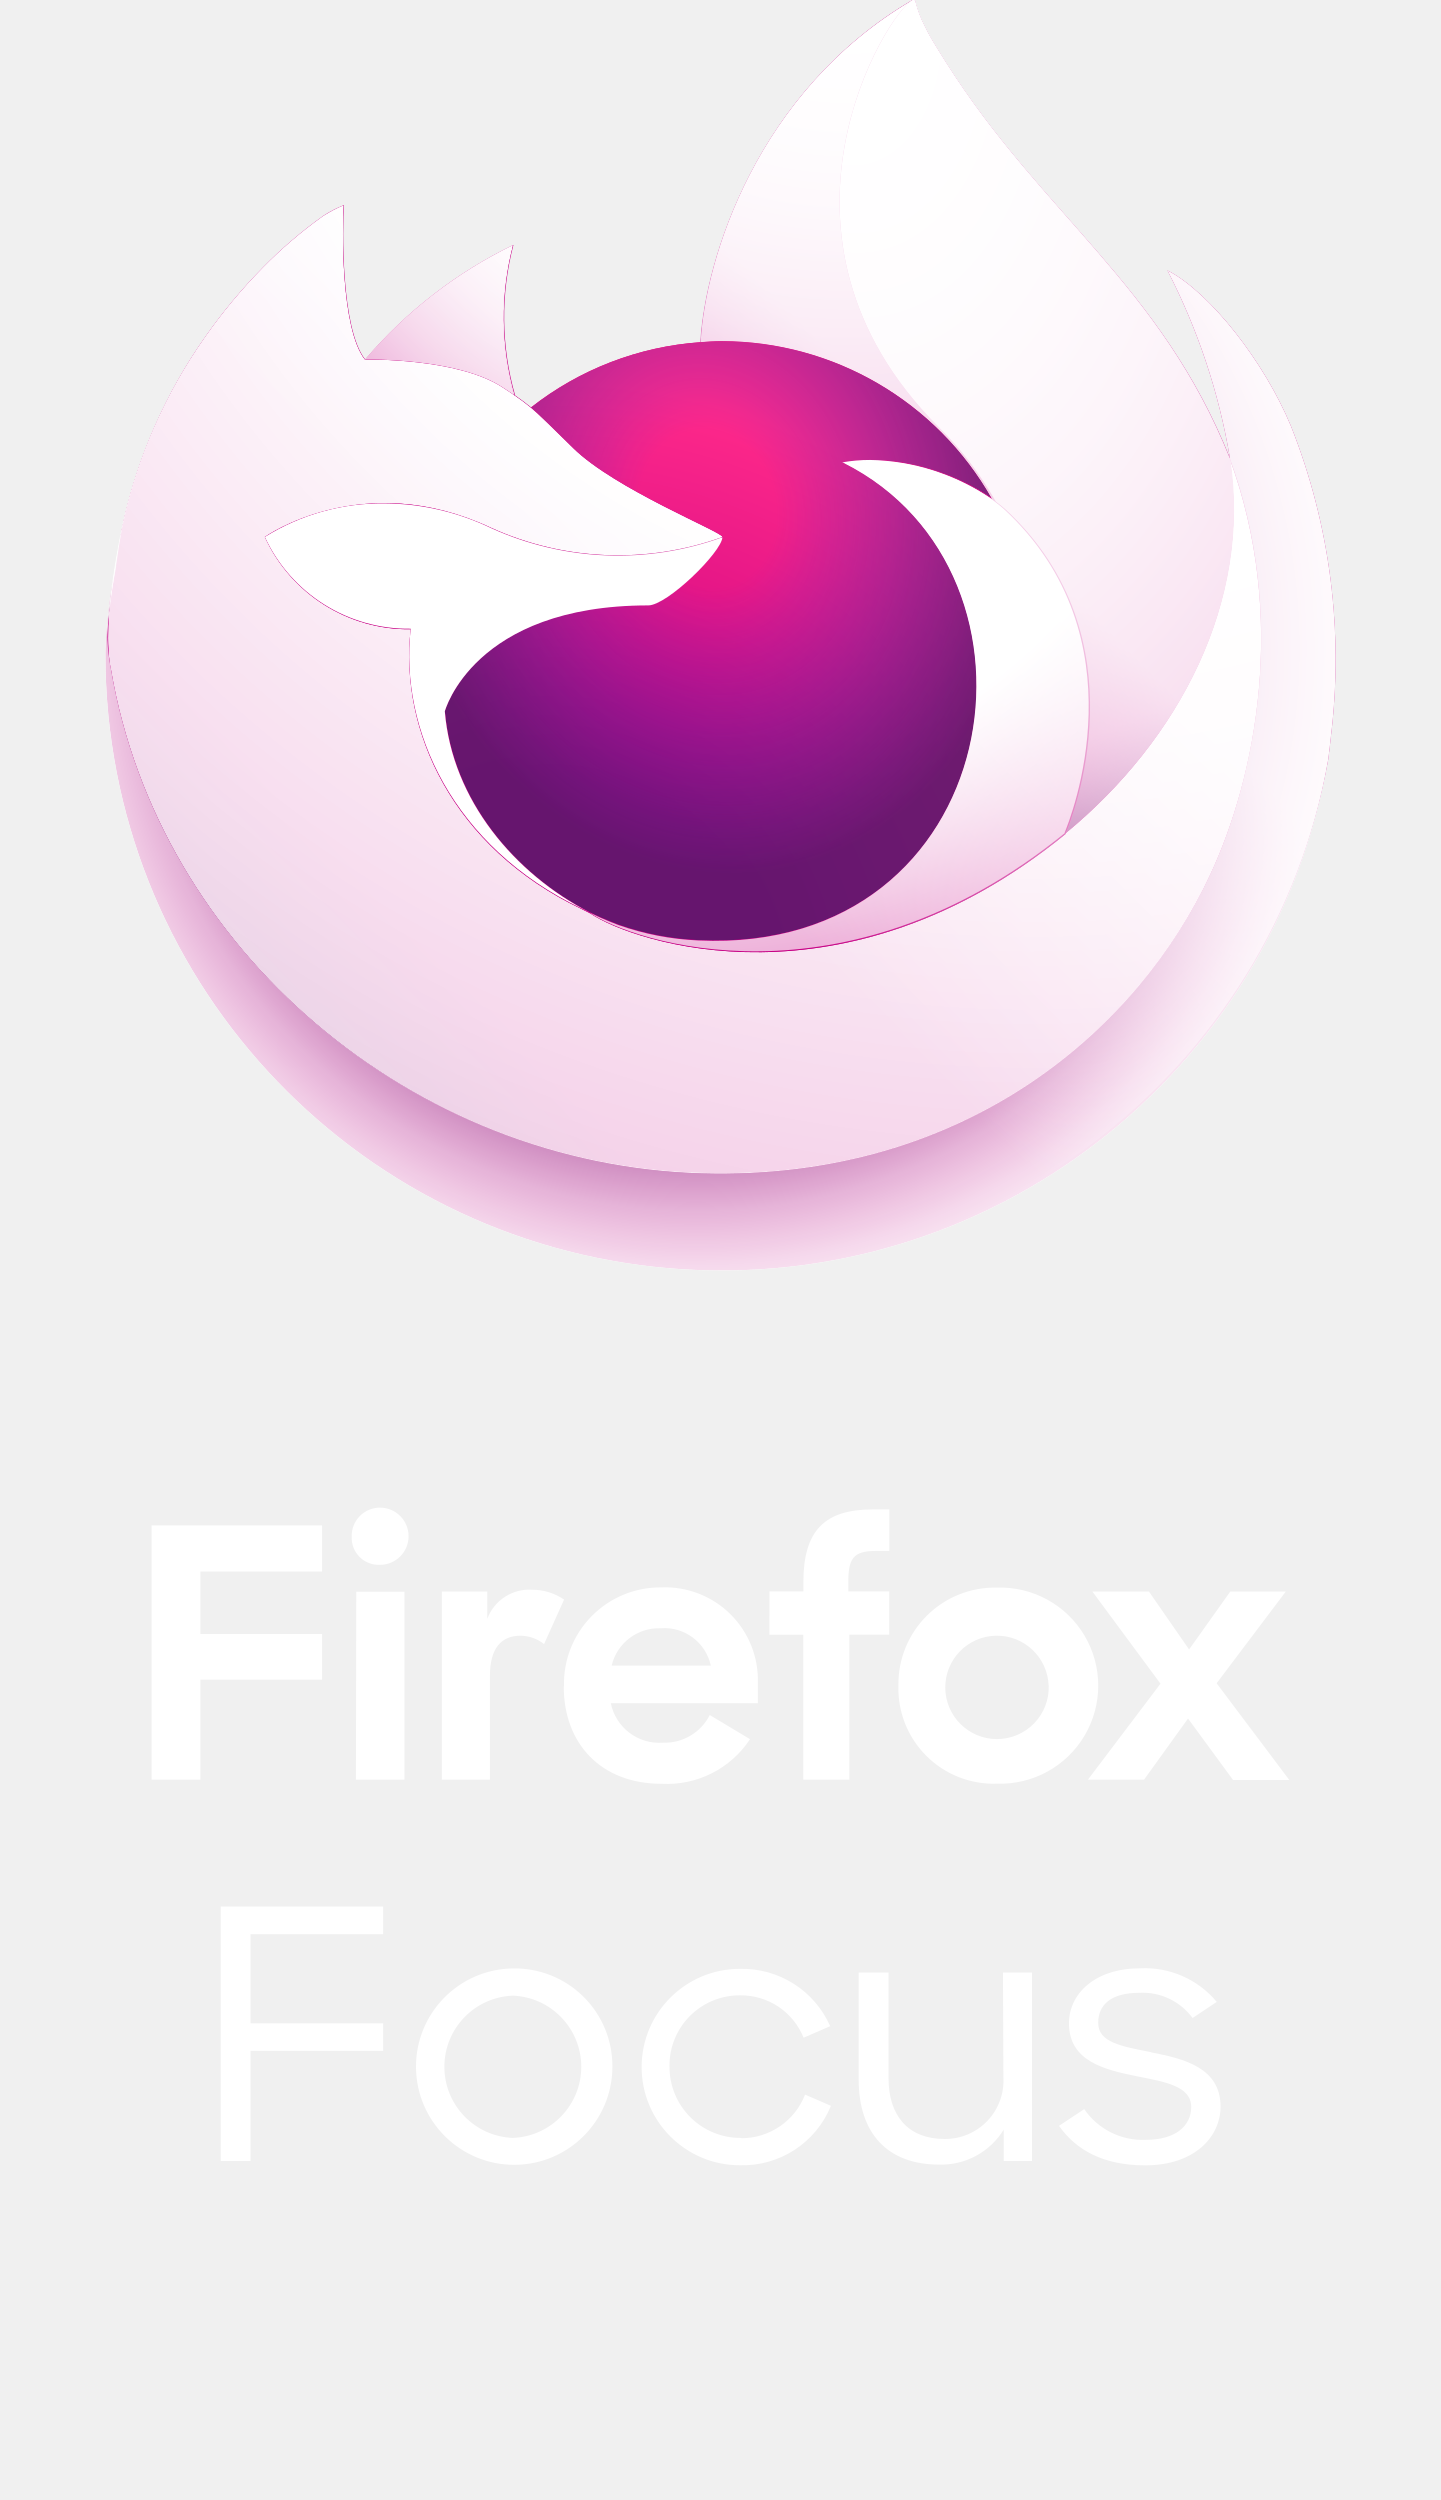
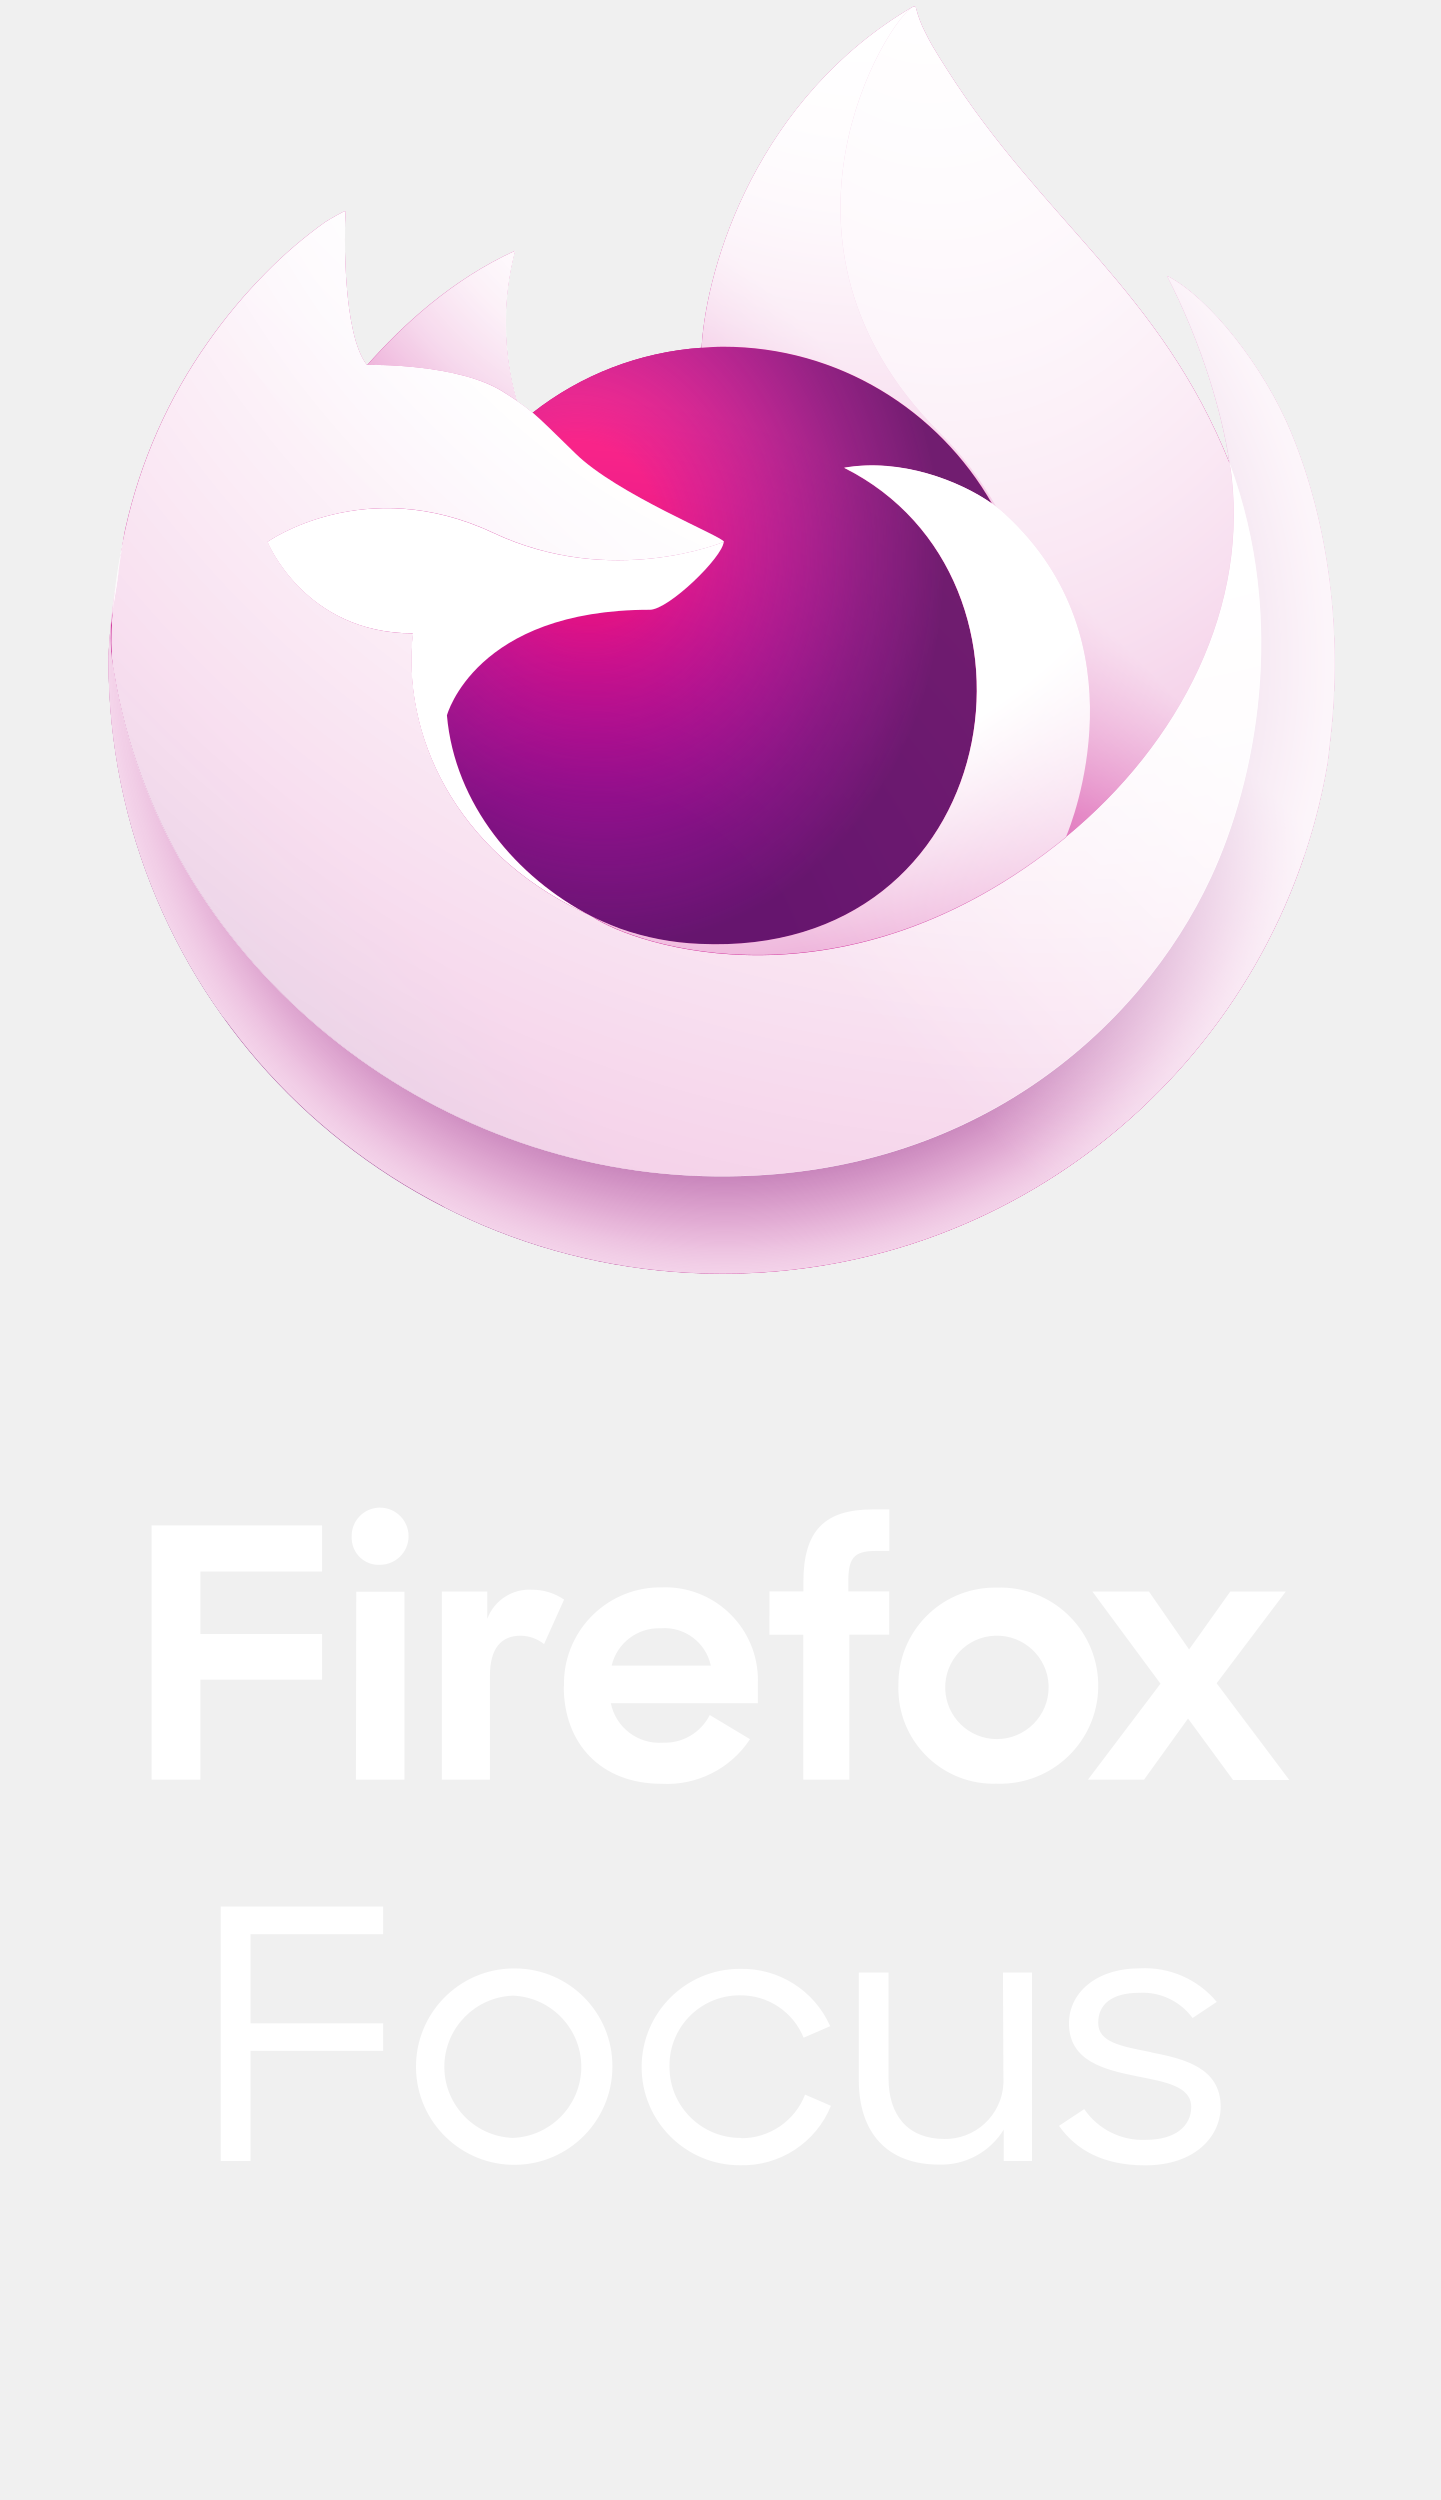
- <svg xmlns="http://www.w3.org/2000/svg" width="136" height="236" viewBox="0 0 136 236">
+ <svg xmlns="http://www.w3.org/2000/svg" xmlns:xlink="http://www.w3.org/1999/xlink" xml:space="preserve" viewBox="0 0 136 236" width="136" height="236">
+   <path fill="#FFF" d="M14.31 144H30.4v4.35H18.92v5.9H30.4v4.31H18.92V168h-4.61v-24zm21.56-1.68c1.49 0 2.7 1.21 2.7 2.7 0 1.49-1.21 2.69-2.7 2.7-1.41.07-2.6-1.02-2.67-2.43v-.2c-.06-1.47 1.09-2.71 2.57-2.77h.13m-2.27 7.94h4.55V168H33.6l.03-17.74zm17.73 4.94c-.63-.5-1.41-.78-2.21-.79-1.84 0-2.9 1.19-2.9 3.79v9.8h-4.54v-17.76H46v2.57c.66-1.75 2.38-2.86 4.25-2.74 1.07 0 2.12.33 3 .93l-1.89 4.2zm1.88 4c-.14-5.02 3.82-9.21 8.85-9.35h.32c4.83-.21 8.92 3.54 9.13 8.38.01.23.01.46 0 .68v1.87H57.66c.47 2.3 2.57 3.9 4.92 3.73 1.86.07 3.58-.95 4.42-2.61l3.8 2.28c-1.83 2.79-5.02 4.4-8.35 4.21-5.77 0-9.23-3.85-9.23-9.16m4.52-2h9.36c-.47-2.2-2.5-3.7-4.74-3.52-2.18-.08-4.12 1.4-4.62 3.52m14.9-7h3.2v-.89c0-4.84 2-6.85 6.53-6.85h1.58v3.92h-1.29c-2.11 0-2.58.72-2.58 2.93v.89h3.86v4.08h-3.76V168h-4.35v-13.68h-3.2l.01-4.09zm12.17 8.89c-.08-5.03 3.94-9.17 8.97-9.25h.33c5.11-.17 9.39 3.84 9.56 8.95.17 5.11-3.84 9.39-8.95 9.56-.2.01-.41.01-.61 0-4.97.17-9.13-3.72-9.3-8.69-.01-.19-.01-.38 0-.57m14.18 0c-.09-2.69-2.35-4.8-5.05-4.71s-4.8 2.35-4.71 5.05c.09 2.63 2.25 4.71 4.87 4.71 2.7 0 4.89-2.19 4.89-4.89v-.15m10.56-.19-6.43-8.7h5.34l3.79 5.47 3.89-5.47h5.24l-6.53 8.66 6.86 9.13h-5.31l-4.25-5.8L108 168h-5.3l6.85-9.06zM20.84 204h2.81v-10.4h12.52V191H23.65v-8.41h12.52v-2.61H20.84V204zm27.57-18.18c-5.12.07-9.21 4.28-9.14 9.4.07 5.12 4.28 9.21 9.4 9.14 5.07-.07 9.14-4.2 9.14-9.27.03-5.09-4.08-9.24-9.17-9.27h-.23m0 16c-3.71-.14-6.6-3.27-6.46-6.97.14-3.51 2.95-6.32 6.46-6.46 3.71.14 6.6 3.27 6.46 6.97-.14 3.51-2.95 6.32-6.46 6.46m21.55 0c-3.7.03-6.73-2.94-6.76-6.64v-.09c-.06-3.66 2.85-6.67 6.51-6.73h.15c2.63-.03 5.02 1.56 6 4l2.51-1.09c-1.49-3.36-4.85-5.5-8.53-5.41-5.12 0-9.27 4.15-9.27 9.27s4.15 9.27 9.27 9.27c3.76.11 7.19-2.13 8.6-5.61L76 197.73c-.96 2.48-3.34 4.11-6 4.12m24.72-5.77c.18 3.04-2.13 5.65-5.17 5.83-.13.01-.25.01-.38.01-3.48 0-5.29-2.25-5.29-5.71v-10h-2.81v10.13c0 5 2.67 8 7.59 8 2.47.07 4.79-1.19 6.09-3.3V204h2.67v-17.79h-2.74l.04 9.87zm13.95-2.35c-2.81-.56-5-.92-5-2.77 0-1.65 1.14-2.84 3.91-2.84 1.96-.1 3.84.8 5 2.38l2.28-1.52c-1.78-2.14-4.45-3.31-7.23-3.17-4.28 0-6.72 2.41-6.72 5.19 0 3.56 3.31 4.38 6.42 5 2.64.53 5.12.92 5.12 2.9 0 1.78-1.47 3.1-4.28 3.1-2.31.11-4.51-.99-5.82-2.9l-2.38 1.58c1.61 2.28 4.18 3.73 8.13 3.73 4.72 0 7.13-2.74 7.13-5.54 0-3.66-3.42-4.52-6.53-5.12" />
+   <linearGradient id="a" x1="114.153" x2="17.95" y1="218.855" y2="126.038" gradientTransform="matrix(1 0 0 -1 0 238)" gradientUnits="userSpaceOnUse">
+     <stop offset="0" stop-color="#c60084" />
+     <stop offset=".76" stop-color="#c60084" />
+     <stop offset="1" stop-color="#4e1a69" />
+   </linearGradient>
+   <path fill="url(#a)" d="M121.83 40.74c-2.52-6.06-7.62-12.6-11.63-14.67 3.26 6.39 5.15 12.8 5.87 17.59 0 0 0 .03.01.1-6.55-16.33-17.66-22.92-26.73-37.26-.46-.72-.92-1.45-1.37-2.22-.25-.44-.46-.83-.64-1.21-.38-.73-.67-1.49-.87-2.28 0-.08-.05-.15-.13-.16-.04-.01-.07-.01-.11 0-.01 0-.02.01-.03.02-.01 0-.03.02-.04.02l.02-.03c-14.56 8.52-19.5 24.3-19.95 32.19-5.82.4-11.38 2.54-15.96 6.14-.48-.4-.98-.78-1.5-1.13-1.32-4.62-1.38-9.51-.16-14.16-5.95 2.71-10.58 6.99-13.95 10.78h-.03c-2.3-2.91-2.14-12.51-2.01-14.51-.03-.13-1.71.88-1.93 1.02-2.03 1.45-3.92 3.07-5.66 4.85-1.98 2.01-3.79 4.18-5.41 6.49-3.73 5.28-6.37 11.25-7.78 17.56-.03.13-.05.26-.08.38-.11.51-.5 3.06-.57 3.62V54c-.51 2.64-.83 5.31-.95 8v.3c0 32 25.95 57.94 57.95 57.94 28.66 0 52.46-20.81 57.12-48.14.1-.74.18-1.49.26-2.24 1.17-9.94-.11-20.39-3.74-29.12zM55.03 86.1c.27.13.53.27.8.4l.04.02c-.27-.14-.55-.28-.84-.42zM68.3 51.15zm47.79-7.38v-.06.06z" />
  <defs>
-     <radialGradient id="a" cx="0" cy="208" r="1" gradientTransform="matrix(-121.19 0 0 121.19 75.65 -25143.99)" gradientUnits="userSpaceOnUse">
-       <stop offset="0" stop-color="#fff" />
-       <stop offset=".3" stop-color="#fff" />
-       <stop offset=".33" stop-color="#dcdcdc" />
-       <stop offset=".39" stop-color="#8a8a8a" />
-       <stop offset=".44" stop-color="#4d4d4d" />
-       <stop offset=".48" stop-color="#282828" />
-       <stop offset=".5" stop-color="#1a1a1a" />
-       <stop offset="1" stop-color="#1a1a1a" />
-     </radialGradient>
-     <radialGradient id="b" cx="0" cy="208" r="1" gradientTransform="matrix(30.59 0 0 -35.84 70.12 7502.03)" gradientUnits="userSpaceOnUse">
-       <stop offset="0" />
-       <stop offset=".21" />
-       <stop offset=".35" stop-color="#2b2b2b" />
-       <stop offset=".66" stop-color="#818181" />
-       <stop offset=".87" stop-color="#b7b7b7" />
-       <stop offset=".97" stop-color="#ccc" />
-       <stop offset="1" stop-color="#ccc" />
-     </radialGradient>
-     <radialGradient id="c" cx="0" cy="208" r="1" gradientTransform="matrix(-41.51 0 0 41.51 72.82 -8604.22)" gradientUnits="userSpaceOnUse">
-       <stop offset="0" stop-color="#fff" />
-       <stop offset=".43" stop-color="#fff" />
-       <stop offset=".52" stop-color="#f8f8f8" />
-       <stop offset=".66" stop-color="#e5e5e5" />
-       <stop offset=".82" stop-color="#c6c6c6" />
-       <stop offset=".99" stop-color="#9b9b9b" />
-       <stop offset="1" stop-color="#999" />
-     </radialGradient>
-     <radialGradient id="d" cx="0" cy="208" r="1" gradientTransform="matrix(-177.12 0 0 177.12 151.2 -36799.97)" gradientUnits="userSpaceOnUse">
-       <stop offset="0" stop-color="#fff" />
-       <stop offset=".41" stop-color="#fff" />
-       <stop offset="1" stop-color="#b3b3b3" />
-     </radialGradient>
-     <linearGradient id="e" y1="208.3" x2="1" y2="208.3" gradientTransform="matrix(0 -15.01 -15.01 0 3221.17 85.65)" gradientUnits="userSpaceOnUse">
-       <stop offset="0" stop-color="#fff" />
-       <stop offset=".14" stop-color="#d1d1d1" />
-       <stop offset=".38" stop-color="#888" />
-       <stop offset=".59" stop-color="#4d4d4d" />
-       <stop offset=".77" stop-color="#232323" />
-       <stop offset=".92" stop-color="#0a0a0a" />
-       <stop offset="1" />
-     </linearGradient>
-     <linearGradient id="f" y1="207.98" x2="1" y2="207.98" gradientTransform="matrix(-116.13 0 0 116.13 129.57 -24093.57)" gradientUnits="userSpaceOnUse">
-       <stop offset="0" stop-color="#ccc" />
-       <stop offset=".3" stop-color="#ccc" />
-       <stop offset=".38" stop-color="#a2a2a2" />
-       <stop offset=".57" stop-color="#373737" />
-       <stop offset=".66" />
-       <stop offset="1" />
-     </linearGradient>
-     <clipPath id="g">
-       <path fill="none" d="M0 0h136v208H0z" />
-     </clipPath>
-     <clipPath id="h">
-       <path d="M54.87 85.75c.27.13.53.28.8.4l-.85-.43m13.37-35.03zm47.92-7.4v-.06a.13.13 0 0 0 0 .06M86.21 0h-.07c-14.6 8.56-19.56 24.38-20 32.3a29.18 29.18 0 0 0-16 6.16c-.48-.4-.94-.74-1.51-1.13a26.93 26.93 0 0 1-.16-14.21 43.07 43.07 0 0 0-14 10.81c-2.31-2.93-2.14-12.55-2-14.57a10.69 10.69 0 0 0-1.94 1 42.36 42.36 0 0 0-5.69 4.87 51 51 0 0 0-5.42 6.51 48.91 48.91 0 0 0-7.8 17.62c0 .12-.06.25-.08.38-.11.51-.51 3.07-.58 3.63a.62.62 0 0 1 0 .13 55.6 55.6 0 0 0-.94 8v.3a58.14 58.14 0 0 0 115.36 9.9c.1-.74.18-1.49.26-2.24a59.62 59.62 0 0 0-3.77-29.21c-2.52-6.08-7.64-12.64-11.66-14.72a60.37 60.37 0 0 1 5.89 17.65.51.51 0 0 0 0 .09c-6.57-16.38-17.72-23-26.82-37.38-.46-.73-.92-1.46-1.37-2.22a16.4 16.4 0 0 1-.64-1.21 10.42 10.42 0 0 1-.87-2.3.14.14 0 0 0-.12-.16h-.07z" fill="none" />
-     </clipPath>
-     <linearGradient id="i" y1="207.99" x2="1" y2="207.99" gradientTransform="matrix(-134.1 0 0 134.1 130.09 -27831.57)" gradientUnits="userSpaceOnUse">
-       <stop offset="0" stop-color="#c60084" />
-       <stop offset=".76" stop-color="#c60084" />
-       <stop offset="1" stop-color="#4e1a69" />
-     </linearGradient>
-     <clipPath id="j">
-       <path d="M116.1 43.18a.13.13 0 0 0 0 .06c5.48 14.88 2.49 30-1.81 39.24-6.67 14.3-22.79 29-48 28.24C39 110 15 89.75 10.48 63.24c-.82-4.18 0-6.3.41-9.69a43.3 43.3 0 0 0-.94 8v.3a58.14 58.14 0 0 0 115.43 9.85c.1-.74.18-1.49.26-2.24a59.62 59.62 0 0 0-3.77-29.21c-2.52-6.08-7.64-12.64-11.66-14.72a60.37 60.37 0 0 1 5.89 17.65" fill="none" />
-     </clipPath>
-     <radialGradient id="k" cx="0" cy="208" r="1" gradientTransform="matrix(-121.19 0 0 121.19 140.53 -25141.13)" gradientUnits="userSpaceOnUse">
-       <stop offset="0" stop-color="#fff" />
-       <stop offset=".13" stop-color="#fff" />
-       <stop offset="1" stop-color="#fff" />
-     </radialGradient>
-     <mask id="l" x="-36.58" y="-31.81" width="209.63" height="209.16" maskUnits="userSpaceOnUse">
-       <path transform="rotate(-50.87 68.23 72.76)" fill="url(#a)" d="M-5.37-2.47h147.21v150.48H-5.37z" />
-     </mask>
-     <radialGradient id="m" cx="0" cy="208" r="1" gradientTransform="matrix(-121.19 0 0 121.19 75.65 -25143.99)" gradientUnits="userSpaceOnUse">
-       <stop offset="0" stop-color="#4e1a69" />
-       <stop offset=".3" stop-color="#4e1a69" />
-       <stop offset=".31" stop-color="#57186b" />
-       <stop offset=".4" stop-color="#930b78" />
-       <stop offset=".46" stop-color="#b80381" />
-       <stop offset=".5" stop-color="#c60084" />
-       <stop offset="1" stop-color="#c60084" />
-     </radialGradient>
-     <clipPath id="n">
-       <path d="M66.11 32.31c.68-.05 1.35-.1 2-.1a29.33 29.33 0 0 1 25.51 14.87l.36.27a31.22 31.22 0 0 0-5.39-7.05C70.52 22.23 83.85 1.12 86.1.05c-14.6 8.56-19.56 24.38-20 32.3" fill="none" />
-     </clipPath>
-     <radialGradient id="o" cx="0" cy="208" r="1" gradientTransform="matrix(-87.8 0 0 87.8 117.35 -18245.42)" gradientUnits="userSpaceOnUse">
-       <stop offset="0" stop-color="#fff" />
-       <stop offset=".17" stop-color="#fff" />
-       <stop offset=".25" stop-color="#fefbfd" />
-       <stop offset=".32" stop-color="#fcf0f8" />
-       <stop offset=".39" stop-color="#f7ddee" />
-       <stop offset=".45" stop-color="#f1c2e1" />
-       <stop offset=".52" stop-color="#e99fd1" />
-       <stop offset=".59" stop-color="#e074bc" />
-       <stop offset=".65" stop-color="#d543a4" />
-       <stop offset=".71" stop-color="#ca138d" />
-       <stop offset=".86" stop-color="#4e1a69" />
-       <stop offset="1" stop-color="#4e1a69" />
-     </radialGradient>
-     <clipPath id="p">
-       <path d="M66.11 32.31a29.18 29.18 0 0 0-16 6.16c.88.76 1.88 1.76 4 3.83 3.95 3.89 14.07 7.92 14.09 8.39-.1 1.44-5.21 6.43-7 6.43-16.53 0-19.21 10-19.21 10 .73 8.42 6.6 15.36 13.69 19 .33.17.66.32 1 .47.57.25 1.14.48 1.71.7a26.15 26.15 0 0 0 7.57 1.46c29 1.36 34.59-34.65 13.68-45.1 5.35-.94 10.91 1.22 14 3.4a29.33 29.33 0 0 0-25.49-14.84c-.69 0-1.36 0-2 .1" fill="none" />
-     </clipPath>
-     <radialGradient id="q" cx="0" cy="208" r="1" gradientTransform="matrix(57.71 0 0 -57.71 52.03 12097.47)" gradientUnits="userSpaceOnUse">
-       <stop offset="0" stop-color="#c60084" />
-       <stop offset=".35" stop-color="#c60084" />
-       <stop offset=".4" stop-color="#cb0384" />
-       <stop offset="1" stop-color="#ff298a" />
-     </radialGradient>
-     <mask id="r" x="28.74" y="18.83" width="85.02" height="84.69" maskUnits="userSpaceOnUse">
-       <path transform="rotate(-13.6 71.252 61.188)" fill="url(#b)" d="M35.99 26.13h70.52V96.2H35.99z" />
-     </mask>
-     <radialGradient id="s" cx="0" cy="208" r="1" gradientTransform="matrix(30.59 0 0 -35.84 70.12 7502.03)" gradientUnits="userSpaceOnUse">
-       <stop offset="0" stop-color="#592acb" />
-       <stop offset=".21" stop-color="#592acb" />
-       <stop offset=".37" stop-color="#5626b3" />
-       <stop offset=".78" stop-color="#501d7e" />
-       <stop offset=".97" stop-color="#4e1a69" />
-       <stop offset="1" stop-color="#4e1a69" />
-     </radialGradient>
-     <clipPath id="t">
-       <path d="M34.45 33.94c.27 0 8.71-.15 12.95 2.6.47.31.86.56 1.2.8a26.93 26.93 0 0 1-.16-14.21 43.07 43.07 0 0 0-14 10.81" fill="none" />
-     </clipPath>
-     <mask id="u" x="27.34" y="16.05" width="28.37" height="28.37" maskUnits="userSpaceOnUse">
-       <path transform="rotate(-45.26 41.527 30.236)" fill="url(#c)" d="M31.5 20.2h20.06v20.06H31.5z" />
-     </mask>
-     <radialGradient id="v" cx="0" cy="208" r="1" gradientTransform="matrix(-41.51 0 0 41.51 72.82 -8604.22)" gradientUnits="userSpaceOnUse">
-       <stop offset="0" stop-color="#fff" />
-       <stop offset=".43" stop-color="#fff" />
-       <stop offset="1" stop-color="#fff" />
-     </radialGradient>
-     <clipPath id="w">
-       <path d="M30.47 20.41a42.36 42.36 0 0 0-5.69 4.87 51 51 0 0 0-5.42 6.51 48.91 48.91 0 0 0-7.8 17.62c0 .12-2.1 9.15-1.08 13.83C15 89.75 39 110 66.27 110.77c25.25.71 41.37-13.94 48-28.24 4.3-9.24 7.29-24.36 1.81-39.24v-.06s0-.07 0 0a.51.51 0 0 0 0 .09c2.06 13.47-4.79 26.52-15.49 35.34v.07c-20.86 17-40.82 10.25-44.86 7.5l-.85-.43c-12.16-5.81-17.19-16.89-16.11-26.4A14.93 14.93 0 0 1 25 50.69s9.22-6.58 21.37-.86a28.94 28.94 0 0 0 21.83.86c0-.47-10.14-4.5-14.09-8.39-2.11-2.07-3.11-3.07-4-3.83-.48-.4-.94-.74-1.51-1.13-.34-.24-.73-.49-1.2-.8-4.24-2.75-12.68-2.6-12.95-2.6-2.31-2.93-2.14-12.55-2-14.57a12.93 12.93 0 0 0-1.92 1" fill="none" />
-     </clipPath>
-     <mask id="x" x="-34.37" y="-34" width="199.81" height="198.85" maskUnits="userSpaceOnUse">
-       <path transform="rotate(-53.93 65.525 65.429)" fill="url(#d)" d="M-4.71-7.01h140.48v144.87H-4.71z" />
-     </mask>
-     <radialGradient id="y" cx="0" cy="208" r="1" gradientTransform="matrix(-177.12 0 0 177.12 151.2 -36799.97)" gradientUnits="userSpaceOnUse">
-       <stop offset="0" stop-color="#fff" />
-       <stop offset=".41" stop-color="#fff" />
-       <stop offset="1" stop-color="#fff" />
-     </radialGradient>
-     <clipPath id="z">
-       <path d="M86.21 0h-.07c-2.29 1.12-15.62 22.23 2.45 40.3A31.22 31.22 0 0 1 94 47.35c.32.24.62.48.88.71 13.18 12.15 6.27 29.32 5.76 30.55 10.7-8.82 17.55-21.87 15.49-35.34-6.57-16.38-17.72-23-26.82-37.38-.46-.73-.92-1.46-1.37-2.22a16.4 16.4 0 0 1-.64-1.21 10.42 10.42 0 0 1-.87-2.3.14.14 0 0 0-.15-.16h-.07z" fill="none" />
-     </clipPath>
-     <radialGradient id="A" cx="0" cy="208" r="1" gradientTransform="matrix(0 137.13 89.98 0 -18632.1 .39)" gradientUnits="userSpaceOnUse">
-       <stop offset="0" stop-color="#fff" />
-       <stop offset=".12" stop-color="#fefcfe" />
-       <stop offset=".21" stop-color="#fcf2f9" />
-       <stop offset=".29" stop-color="#f9e2f1" />
-       <stop offset=".37" stop-color="#f3cbe6" />
-       <stop offset=".44" stop-color="#edaed8" />
-       <stop offset=".51" stop-color="#e58ac6" />
-       <stop offset=".58" stop-color="#db5fb2" />
-       <stop offset=".64" stop-color="#d02e9a" />
-       <stop offset=".69" stop-color="#c60084" />
-       <stop offset="1" stop-color="#c60084" />
-     </radialGradient>
-     <mask id="B" x="42.44" y="-17.02" width="103.8" height="112.64" maskUnits="userSpaceOnUse">
-       <path transform="rotate(-22.79 94.336 39.304)" fill="url(#e)" d="M57.15-6.16h74.38v90.93H57.15z" />
-     </mask>
-     <linearGradient id="C" y1="208.3" x2="1" y2="208.3" gradientTransform="matrix(0 -15.01 -15.01 0 3221.17 85.65)" gradientUnits="userSpaceOnUse">
-       <stop offset="0" stop-color="#4e1a69" />
-       <stop offset="1" stop-color="#4e1a69" />
-     </linearGradient>
-     <clipPath id="D">
-       <path d="M79.61 43.68c20.91 10.45 15.29 46.46-13.68 45.1a26.15 26.15 0 0 1-7.57-1.46c-.57-.22-1.14-.45-1.71-.7-.32-.15-.65-.3-1-.47 4 2.75 24 9.49 44.86-7.5v-.07c.51-1.23 7.42-18.4-5.76-30.55-.26-.23-.56-.47-.88-.71l-.36-.27a20.91 20.91 0 0 0-11.37-3.63 14.72 14.72 0 0 0-2.64.23" fill="none" />
-     </clipPath>
-     <radialGradient id="E" cx="0" cy="208" r="1" gradientTransform="matrix(-142.45 0 0 142.45 108.74 -29602.11)" gradientUnits="userSpaceOnUse">
-       <stop offset="0" stop-color="#fff" />
-       <stop offset=".36" stop-color="#fff" />
-       <stop offset=".74" stop-color="#c60084" />
-       <stop offset=".83" stop-color="#4e1a69" />
-       <stop offset="1" stop-color="#4e1a69" />
-     </radialGradient>
-     <clipPath id="F">
-       <path d="M25 50.69a14.93 14.93 0 0 0 13.77 8.66c-1.08 9.51 4 20.59 16.11 26.4.27.13.53.28.8.4-7.09-3.67-13-10.61-13.69-19 0 0 2.68-10 19.21-10 1.79 0 6.9-5 7-6.43a28.94 28.94 0 0 1-21.83-.86 23.52 23.52 0 0 0-10.07-2.34A20.85 20.85 0 0 0 25 50.69" fill="none" />
-     </clipPath>
-     <radialGradient id="G" cx="0" cy="208" r="1" gradientTransform="matrix(-121.03 0 0 121.03 99.23 -25120.34)" gradientUnits="userSpaceOnUse">
-       <stop offset="0" stop-color="#fff" />
-       <stop offset=".09" stop-color="#fff" />
-       <stop offset=".62" stop-color="#fff" />
-       <stop offset="1" stop-color="#fff" />
-     </radialGradient>
-     <clipPath id="H">
-       <path d="M116.11 43.29v-.06a.13.13 0 0 0 0 .06M86.21 0h-.07c-14.6 8.56-19.56 24.38-20 32.3.68-.05 1.35-.1 2-.1a29.33 29.33 0 0 1 25.48 14.88c-3.1-2.18-8.66-4.34-14-3.4 20.91 10.45 15.29 46.46-13.68 45.1a26.15 26.15 0 0 1-7.57-1.46c-.57-.22-1.14-.45-1.71-.7-.32-.15-.65-.3-1-.47l-.85-.43c.27.13.53.28.8.4-7.09-3.67-13-10.61-13.69-19 0 0 2.68-10 19.21-10 1.79 0 6.9-5 7-6.43 0-.47-10.14-4.5-14.09-8.39-2.11-2.07-3.11-3.07-4-3.83-.48-.4-.94-.74-1.51-1.13a26.93 26.93 0 0 1-.16-14.21 43.07 43.07 0 0 0-14 10.81c-2.31-2.93-2.14-12.55-2-14.57a10.69 10.69 0 0 0-1.94 1 42.36 42.36 0 0 0-5.69 4.87 51 51 0 0 0-5.42 6.51 48.91 48.91 0 0 0-7.8 17.62c0 .12-.06.25-.08.38-.11.51-.6 3.08-.67 3.66a66.71 66.71 0 0 0-.77 8.16v.3a58.14 58.14 0 0 0 115.38 9.83c.1-.74.18-1.49.26-2.24a59.62 59.62 0 0 0-3.77-29.21c-2.52-6.08-7.64-12.64-11.66-14.72a60.37 60.37 0 0 1 5.89 17.65.51.51 0 0 0 0 .09c-6.57-16.38-17.72-23-26.82-37.38-.46-.73-.92-1.46-1.37-2.22a16.4 16.4 0 0 1-.64-1.21 10.42 10.42 0 0 1-.87-2.3.14.14 0 0 0-.12-.16h-.07z" fill="none" />
-     </clipPath>
-     <mask id="I" x="-50.06" y="-58.43" width="236.86" height="236.86" maskUnits="userSpaceOnUse">
-       <path transform="rotate(-45 68.372 60)" fill="url(#f)" d="M-15.37-23.74h167.48v167.48H-15.37z" />
-     </mask>
-     <linearGradient id="J" y1="207.98" x2="1" y2="207.98" gradientTransform="matrix(-116.13 0 0 116.13 129.57 -24093.57)" gradientUnits="userSpaceOnUse">
-       <stop offset="0" stop-color="#fff" />
-       <stop offset=".3" stop-color="#fff" />
-       <stop offset=".66" stop-color="#fff" />
-       <stop offset="1" stop-color="#fff" />
-     </linearGradient>
+     <path id="b" d="M121.83 40.74c-2.52-6.06-7.62-12.6-11.63-14.67 3.26 6.39 5.15 12.8 5.87 17.59v.11c5.47 14.82 2.49 29.9-1.8 39.11-6.64 14.25-22.72 28.86-47.89 28.14-27.17-.77-51.12-20.94-55.6-47.37-.82-4.17 0-6.28.41-9.67-.5 2.61-.69 3.36-.94 7.99v.3c-.01 32 25.94 57.94 57.94 57.94 28.66 0 52.46-20.81 57.12-48.14.1-.74.18-1.49.26-2.24 1.17-9.91-.11-20.36-3.74-29.09z" />
  </defs>
-   <g clip-path="url(#g)">
-     <g clip-path="url(#h)">
-       <path transform="rotate(-43.97 68.377 59.998)" fill="url(#i)" d="M-15.34-23.75h167.42v167.5H-15.34z" />
-     </g>
-     <g clip-path="url(#j)">
-       <path transform="rotate(-50.87 68.23 72.76)" fill="url(#k)" d="M-5.37-2.47h147.21v150.48H-5.37z" />
-     </g>
-     <g mask="url(#l)" clip-path="url(#j)">
-       <path transform="rotate(-50.87 68.23 72.76)" fill="url(#m)" d="M-5.37-2.47h147.21v150.48H-5.37z" />
-     </g>
-     <g clip-path="url(#n)">
-       <path transform="rotate(-80.15 80.053 23.677)" fill="url(#o)" d="M54.34 5.9h51.4v35.56h-51.4z" />
-     </g>
-     <g clip-path="url(#p)">
-       <path fill="url(#q)" d="M41.98 32.21h58.54v57.93H41.98z" />
-     </g>
-     <g mask="url(#r)" clip-path="url(#p)">
-       <path transform="rotate(-13.6 71.252 61.188)" fill="url(#s)" d="M35.99 26.13h70.52V96.2H35.99z" />
-     </g>
-     <g mask="url(#u)" clip-path="url(#t)">
-       <path transform="rotate(-45.26 41.527 30.236)" fill="url(#v)" d="M31.5 20.2h20.06v20.06H31.5z" />
-     </g>
-     <g mask="url(#x)" clip-path="url(#w)">
-       <path transform="rotate(-53.93 65.525 65.429)" fill="url(#y)" d="M-4.71-7.01h140.48v144.87H-4.71z" />
-     </g>
-     <g clip-path="url(#z)">
-       <path transform="rotate(-6.01 94.304 39.334)" fill="url(#A)" d="M66.53-2.28h55.62v83.16H66.53z" />
-     </g>
-     <g mask="url(#B)" clip-path="url(#z)">
-       <path transform="rotate(-22.79 94.336 39.304)" fill="url(#C)" d="M57.15-6.16h74.38v90.93H57.15z" />
-     </g>
-     <g clip-path="url(#D)">
-       <path transform="rotate(-55.27 81.85 69.562)" fill="url(#E)" d="M45.48 33.17h72.75v72.78H45.48z" />
-     </g>
-     <g clip-path="url(#F)">
-       <path transform="rotate(-24.75 46.58 66.83)" fill="url(#G)" d="M18.88 40.23H74.3v53.19H18.88z" />
-     </g>
-     <g mask="url(#I)" clip-path="url(#H)">
-       <path transform="rotate(-45 68.372 60)" fill="url(#J)" d="M-15.37-23.74h167.48v167.48H-15.37z" />
-     </g>
-     <g clip-path="url(#g)" fill="#fff">
-       <path d="M14.31 144H30.4v4.35H18.92v5.9H30.4v4.31H18.92V168h-4.61zm21.56-1.68a2.7 2.7 0 0 1 0 5.4 2.55 2.55 0 0 1-2.67-2.63 2.67 2.67 0 0 1 2.7-2.77m-2.27 7.94h4.55V168H33.6zm17.73 4.94a3.67 3.67 0 0 0-2.21-.79c-1.84 0-2.9 1.19-2.9 3.79v9.8h-4.54v-17.76H46v2.57a4.24 4.24 0 0 1 4.25-2.74 5.34 5.34 0 0 1 3 .93zm1.88 4a9.1 9.1 0 0 1 9.17-9.35 8.76 8.76 0 0 1 9.13 9.06v1.87H57.66a4.67 4.67 0 0 0 4.92 3.73A4.76 4.76 0 0 0 67 161.9l3.8 2.28a9.37 9.37 0 0 1-8.35 4.21c-5.77 0-9.23-3.85-9.23-9.16m4.52-2h9.36a4.48 4.48 0 0 0-4.74-3.52 4.58 4.58 0 0 0-4.62 3.52m14.9-7h3.2v-.89c0-4.84 2-6.85 6.53-6.85h1.58v3.92h-1.29c-2.11 0-2.58.72-2.58 2.93v.89h3.86v4.08h-3.76V168h-4.35v-13.68h-3.2zm12.17 8.89a9.11 9.11 0 0 1 9.3-9.25 9.26 9.26 0 1 1 0 18.51 9 9 0 0 1-9.3-9.26m14.18 0a4.88 4.88 0 1 0-4.88 5.05 4.89 4.89 0 0 0 4.89-5.04m10.55-.19l-6.43-8.7h5.34l3.79 5.47 3.89-5.47h5.24l-6.53 8.66 6.86 9.13h-5.31l-4.25-5.8L108 168h-5.3zM20.84 204h2.81v-10.4h12.52V191H23.65v-8.41h12.52v-2.61H20.84zm27.57-18.18a9.27 9.27 0 1 0 9.4 9.27 9.22 9.22 0 0 0-9.4-9.27m0 16a6.72 6.72 0 0 1 0-13.43 6.72 6.72 0 0 1 0 13.43m21.55 0a6.7 6.7 0 0 1-6.76-6.73 6.62 6.62 0 0 1 6.66-6.73 6.38 6.38 0 0 1 6 4l2.51-1.09a9.08 9.08 0 0 0-8.53-5.41 9.27 9.27 0 1 0 0 18.54 9 9 0 0 0 8.6-5.61L76 197.73a6.46 6.46 0 0 1-6 4.12m24.72-5.77a5.51 5.51 0 0 1-5.55 5.84c-3.48 0-5.29-2.25-5.29-5.71v-10h-2.82v10.13c0 5 2.68 8 7.6 8a6.93 6.93 0 0 0 6.09-3.3V204h2.67v-17.79h-2.74zm13.95-2.35c-2.81-.56-5-.92-5-2.77 0-1.65 1.13-2.84 3.91-2.84a5.85 5.85 0 0 1 5 2.38l2.28-1.52a8.81 8.81 0 0 0-7.23-3.17c-4.28 0-6.72 2.41-6.72 5.19 0 3.56 3.31 4.38 6.42 5 2.64.53 5.12.92 5.12 2.9 0 1.78-1.47 3.1-4.28 3.1a6.68 6.68 0 0 1-5.82-2.9l-2.38 1.58c1.61 2.28 4.18 3.73 8.13 3.73 4.72 0 7.12-2.74 7.12-5.54 0-3.66-3.41-4.52-6.52-5.12" />
-     </g>
+   <clipPath id="c">
+     <use xlink:href="#b" overflow="visible" />
+   </clipPath>
+   <g fill="#FFF" clip-path="url(#c)">
+     <path d="M9.97 26.07h116.77v94.16H9.97z" />
+     <path d="M33.46 107.61c-6.35-5.16-12.15-10.95-17.33-17.28-2.54-3.1-4.91-6.3-7.1-9.61h.71V25.83h117.25v94.64H53.9v.6c-7.25-3.79-14.1-8.3-20.44-13.46z" />
+     <path d="M66.66 66.8c-10.55-8.56-18.3-20.09-22.22-33.1-.63-2.09-1.16-4.21-1.59-6.36-.11-.54-.21-1.07-.3-1.61v.1h84.44v53.8h.95c-.53.14-1.05.28-1.58.42-1.06.27-2.13.51-3.2.72-2.14.43-4.3.76-6.47.98-18.01 1.87-36.01-3.51-50.03-14.95z" />
  </g>
+   <radialGradient id="d" cx="-9564.125" cy="10287.637" r="19.485" gradientTransform="matrix(6.2 0 0 -6.2 59366.188 63845.602)" gradientUnits="userSpaceOnUse">
+     <stop offset=".3" stop-color="#4e1a69" />
+     <stop offset=".38" stop-color="#830e75" stop-opacity=".6" />
+     <stop offset=".46" stop-color="#b40480" stop-opacity=".24" />
+     <stop offset=".5" stop-color="#c60084" stop-opacity=".1" />
+   </radialGradient>
+   <path fill="url(#d)" d="M121.83 40.74c-2.52-6.06-7.62-12.6-11.63-14.67 3.26 6.39 5.15 12.8 5.87 17.59v.11c5.47 14.82 2.49 29.9-1.8 39.11-6.64 14.25-22.72 28.86-47.89 28.14-27.17-.77-51.12-20.94-55.6-47.37-.82-4.17 0-6.28.41-9.67-.5 2.61-.69 3.36-.94 7.99v.3c-.01 32 25.94 57.94 57.94 57.94 28.66 0 52.46-20.81 57.12-48.14.1-.74.18-1.49.26-2.24 1.17-9.91-.11-20.36-3.74-29.09z" />
+   <radialGradient id="e" cx="-9561.957" cy="10299.858" r="14.114" gradientTransform="matrix(6.2 0 0 -6.2 59366.188 63845.602)" gradientUnits="userSpaceOnUse">
+     <stop offset=".17" stop-color="#fff" />
+     <stop offset=".25" stop-color="#fefbfd" />
+     <stop offset=".32" stop-color="#fcf0f8" />
+     <stop offset=".39" stop-color="#f7ddee" />
+     <stop offset=".45" stop-color="#f1c2e1" />
+     <stop offset=".52" stop-color="#e99fd1" />
+     <stop offset=".59" stop-color="#e074bc" />
+     <stop offset=".65" stop-color="#d543a4" />
+     <stop offset=".71" stop-color="#ca138d" />
+     <stop offset=".86" stop-color="#4e1a69" />
+   </radialGradient>
+   <path fill="url(#e)" d="M93.67 47.55c.13.09.24.18.36.27-1.46-2.58-3.27-4.94-5.38-7.02C70.63 22.78 83.92 1.73 86.16.67l.02-.03c-14.56 8.52-19.5 24.3-19.95 32.19.68-.05 1.35-.1 2.04-.1 10.87-.01 20.33 5.97 25.4 14.82z" />
+   <radialGradient id="f" cx="-9566.462" cy="10282.38" r="9.277" gradientTransform="matrix(6.2 0 0 -6.2 59366.188 63845.602)" gradientUnits="userSpaceOnUse">
+     <stop offset=".35" stop-color="#c60084" />
+     <stop offset=".4" stop-color="#cb0384" />
+     <stop offset="1" stop-color="#ff298a" />
+   </radialGradient>
+   <path fill="url(#f)" d="M68.31 51.15c-.09 1.45-5.19 6.41-6.97 6.41-16.48 0-19.15 9.97-19.15 9.97.72 8.39 6.57 15.31 13.65 18.97.32.17.65.32.96.47.57.24 1.14.48 1.7.7 2.43.86 4.97 1.34 7.54 1.45 28.88 1.36 34.48-34.53 13.64-44.95 5.34-.93 10.88 1.22 13.97 3.39-5.06-8.85-14.53-14.83-25.39-14.83-.69 0-1.36.06-2.04.1-5.81.4-11.37 2.54-15.95 6.15.88.75 1.88 1.75 3.98 3.82 3.95 3.86 14.04 7.88 14.06 8.35z" />
+   <radialGradient id="g" cx="-9562.736" cy="10287.867" r="5.59" gradientTransform="matrix(6.03 -1.46 -1.71 -7.06 75311.07 58721.059)" gradientUnits="userSpaceOnUse">
+     <stop offset=".21" stop-color="#592acb" stop-opacity="0" />
+     <stop offset=".28" stop-color="#5828c0" stop-opacity=".09" />
+     <stop offset=".75" stop-color="#511e81" stop-opacity=".6" />
+     <stop offset=".97" stop-color="#4e1a69" stop-opacity=".8" />
+   </radialGradient>
+   <path fill="url(#g)" d="M68.31 51.15c-.09 1.45-5.19 6.41-6.97 6.41-16.48 0-19.15 9.97-19.15 9.97.72 8.39 6.57 15.31 13.65 18.97.32.17.65.32.96.47.57.24 1.14.48 1.7.7 2.43.86 4.97 1.34 7.54 1.45 28.88 1.36 34.48-34.53 13.64-44.95 5.34-.93 10.88 1.22 13.97 3.39-5.06-8.85-14.53-14.83-25.39-14.83-.69 0-1.36.06-2.04.1-5.81.4-11.37 2.54-15.95 6.15.88.75 1.88 1.75 3.98 3.82 3.95 3.86 14.04 7.88 14.06 8.35z" />
+   <radialGradient id="h" cx="-9564.552" cy="10296.233" r="6.675" gradientTransform="matrix(6.2 0 0 -6.2 59366.188 63845.602)" gradientUnits="userSpaceOnUse">
+     <stop offset=".43" stop-color="#fff" />
+     <stop offset=".52" stop-color="#fff" stop-opacity=".97" />
+     <stop offset=".66" stop-color="#fff" stop-opacity=".9" />
+     <stop offset=".82" stop-color="#fff" stop-opacity=".78" />
+     <stop offset=".99" stop-color="#fff" stop-opacity=".61" />
+     <stop offset="1" stop-color="#fff" stop-opacity=".6" />
+   </radialGradient>
+   <path fill="url(#h)" d="M47.59 37.04c.47.3.86.56 1.21.79-1.32-4.62-1.38-9.51-.16-14.16-5.95 2.71-10.58 6.99-13.95 10.78.26 0 8.67-.15 12.9 2.59z" />
+   <radialGradient id="i" cx="-9559.307" cy="10300.466" r="28.474" gradientTransform="matrix(6.2 0 0 -6.2 59366.188 63845.602)" gradientUnits="userSpaceOnUse">
+     <stop offset=".41" stop-color="#fff" />
+     <stop offset="1" stop-color="#fff" stop-opacity=".7" />
+   </radialGradient>
+   <path fill="url(#i)" d="M10.79 63.66c4.47 26.43 28.43 46.6 55.62 47.37 25.17.72 41.24-13.89 47.89-28.14 4.29-9.21 7.27-24.29 1.8-39.11v-.11c0 .01 0 .03.01.1 2.05 13.42-4.77 26.42-15.45 35.21l-.03.07c-20.8 16.94-40.7 10.22-44.73 7.48-.28-.14-.56-.27-.84-.42C42.93 80.32 37.92 69.27 39 59.79c-10.24 0-13.73-8.64-13.73-8.64s9.19-6.55 21.31-.85c11.22 5.28 21.76.86 21.76.85-.02-.47-10.11-4.48-14.04-8.36-2.12-2.07-3.12-3.07-4.01-3.83-.48-.4-.98-.78-1.5-1.13-.34-.24-.72-.48-1.21-.79-4.23-2.75-12.63-2.6-12.91-2.59h-.03c-2.3-2.91-2.14-12.51-2.01-14.51-.03-.13-1.71.88-1.93 1.02-2.03 1.45-3.92 3.07-5.66 4.85-1.98 2.01-3.79 4.18-5.41 6.49-3.73 5.28-6.37 11.25-7.78 17.56-.02.13-2.08 9.13-1.06 13.8z" />
+   <radialGradient id="j" cx="-9522.931" cy="10354.189" r="22.045" gradientTransform="matrix(.65 6.17 4.05 -.43 -35658.23 63192.301)" gradientUnits="userSpaceOnUse">
+     <stop offset="0" stop-color="#fff" />
+     <stop offset=".12" stop-color="#fefcfe" />
+     <stop offset=".21" stop-color="#fcf2f9" />
+     <stop offset=".29" stop-color="#f9e2f1" />
+     <stop offset=".37" stop-color="#f3cbe6" />
+     <stop offset=".44" stop-color="#edaed8" />
+     <stop offset=".51" stop-color="#e58ac6" />
+     <stop offset=".58" stop-color="#db5fb2" />
+     <stop offset=".64" stop-color="#d02e9a" />
+     <stop offset=".69" stop-color="#c60084" />
+   </radialGradient>
+   <path fill="url(#j)" d="M88.65 40.8c2.12 2.08 3.93 4.44 5.38 7.02.3.23.59.47.87.72 13.14 12.11 6.26 29.23 5.74 30.45 10.67-8.79 17.5-21.79 15.45-35.21-6.56-16.35-17.67-22.94-26.74-37.28-.46-.72-.92-1.45-1.37-2.22-.25-.44-.46-.83-.64-1.21-.38-.73-.67-1.49-.87-2.28 0-.08-.05-.15-.13-.16-.04-.01-.07-.01-.11 0-.01 0-.02.01-.03.02-.01 0-.03.02-.04.02-2.24 1.07-15.53 22.11 2.49 40.13z" />
+   <radialGradient id="k" cx="-9564.708" cy="10293.762" r="22.901" gradientTransform="matrix(6.2 0 0 -6.2 59366.188 63845.602)" gradientUnits="userSpaceOnUse">
+     <stop offset=".36" stop-color="#fff" />
+     <stop offset=".74" stop-color="#c60084" />
+     <stop offset=".83" stop-color="#4e1a69" />
+   </radialGradient>
+   <path fill="url(#k)" d="M94.89 48.53c-.28-.26-.57-.5-.87-.72l-.36-.27c-3.09-2.17-8.64-4.32-13.97-3.39 20.84 10.42 15.25 46.3-13.64 44.95-2.57-.1-5.11-.59-7.54-1.45-.57-.21-1.14-.45-1.7-.7-.33-.15-.65-.3-.96-.47l.04.02c4.03 2.75 23.93 9.47 44.73-7.48l.03-.07c.51-1.2 7.38-18.32-5.76-30.42z" />
+   <radialGradient id="l" cx="-9560.541" cy="10292.31" r="19.458" gradientTransform="matrix(6.2 0 0 -6.2 59366.188 63845.602)" gradientUnits="userSpaceOnUse">
+     <stop offset=".09" stop-color="#fff" />
+     <stop offset=".62" stop-color="#fff" />
+   </radialGradient>
+   <path fill="url(#l)" d="M42.19 67.53s2.67-9.97 19.15-9.97c1.78 0 6.88-4.97 6.97-6.41 0 0-10.54 4.43-21.76-.85-12.12-5.7-21.31.85-21.31.85s3.49 8.64 13.73 8.64C37.9 69.26 42.91 80.3 55.04 86.1c.27.13.53.27.8.4-7.08-3.66-12.92-10.58-13.65-18.97z" />
+   <linearGradient id="m" x1="112.993" x2="31.142" y1="219.349" y2="137.494" gradientTransform="matrix(1 0 0 -1 0 238)" gradientUnits="userSpaceOnUse">
+     <stop offset=".3" stop-color="#fff" stop-opacity=".8" />
+     <stop offset=".38" stop-color="#fff" stop-opacity=".63" />
+     <stop offset=".57" stop-color="#fff" stop-opacity=".22" />
+     <stop offset=".66" stop-color="#fff" stop-opacity="0" />
+   </linearGradient>
+   <path fill="url(#m)" d="M121.83 40.74c-2.52-6.06-7.62-12.6-11.63-14.67 3.26 6.39 5.15 12.8 5.87 17.59 0 0 0 .03.01.1-6.55-16.33-17.66-22.92-26.73-37.26-.46-.72-.92-1.45-1.37-2.22-.25-.44-.46-.83-.64-1.21-.38-.73-.67-1.49-.87-2.28 0-.08-.05-.15-.13-.16-.04-.01-.07-.01-.11 0-.01 0-.02.01-.03.02-.01 0-.03.02-.04.02l.02-.03c-14.56 8.52-19.5 24.3-19.95 32.19.68-.05 1.35-.1 2.04-.1 10.86 0 20.33 5.97 25.39 14.83-3.09-2.17-8.64-4.32-13.97-3.39 20.84 10.42 15.25 46.3-13.64 44.95-2.57-.1-5.11-.59-7.54-1.45-.57-.21-1.14-.45-1.7-.7-.33-.15-.65-.3-.96-.47l.04.02c-.28-.14-.56-.27-.84-.42.27.13.53.27.8.4-7.08-3.66-12.92-10.57-13.65-18.97 0 0 2.67-9.97 19.15-9.97 1.78 0 6.88-4.97 6.97-6.41-.02-.47-10.11-4.48-14.04-8.36-2.11-2.08-3.11-3.07-4.01-3.83-.48-.4-.98-.78-1.5-1.13-1.32-4.62-1.38-9.51-.16-14.16-5.95 2.71-10.58 6.99-13.95 10.78h-.03c-2.3-2.91-2.14-12.51-2.01-14.51-.03-.13-1.71.88-1.93 1.02-2.03 1.45-3.92 3.07-5.66 4.85-1.98 2.01-3.79 4.18-5.41 6.49-3.73 5.28-6.37 11.25-7.78 17.56-.03.13-.05.26-.08.38-.11.51-.6 3.1-.67 3.65 0 .04 0-.04 0 0-.45 2.68-.74 5.38-.86 8.09v.3c0 32 25.95 57.94 57.95 57.94 28.66 0 52.46-20.81 57.12-48.14.1-.74.18-1.49.26-2.24 1.18-9.92-.1-20.37-3.73-29.1zm-5.75 2.97v.06-.06z" />
</svg>
